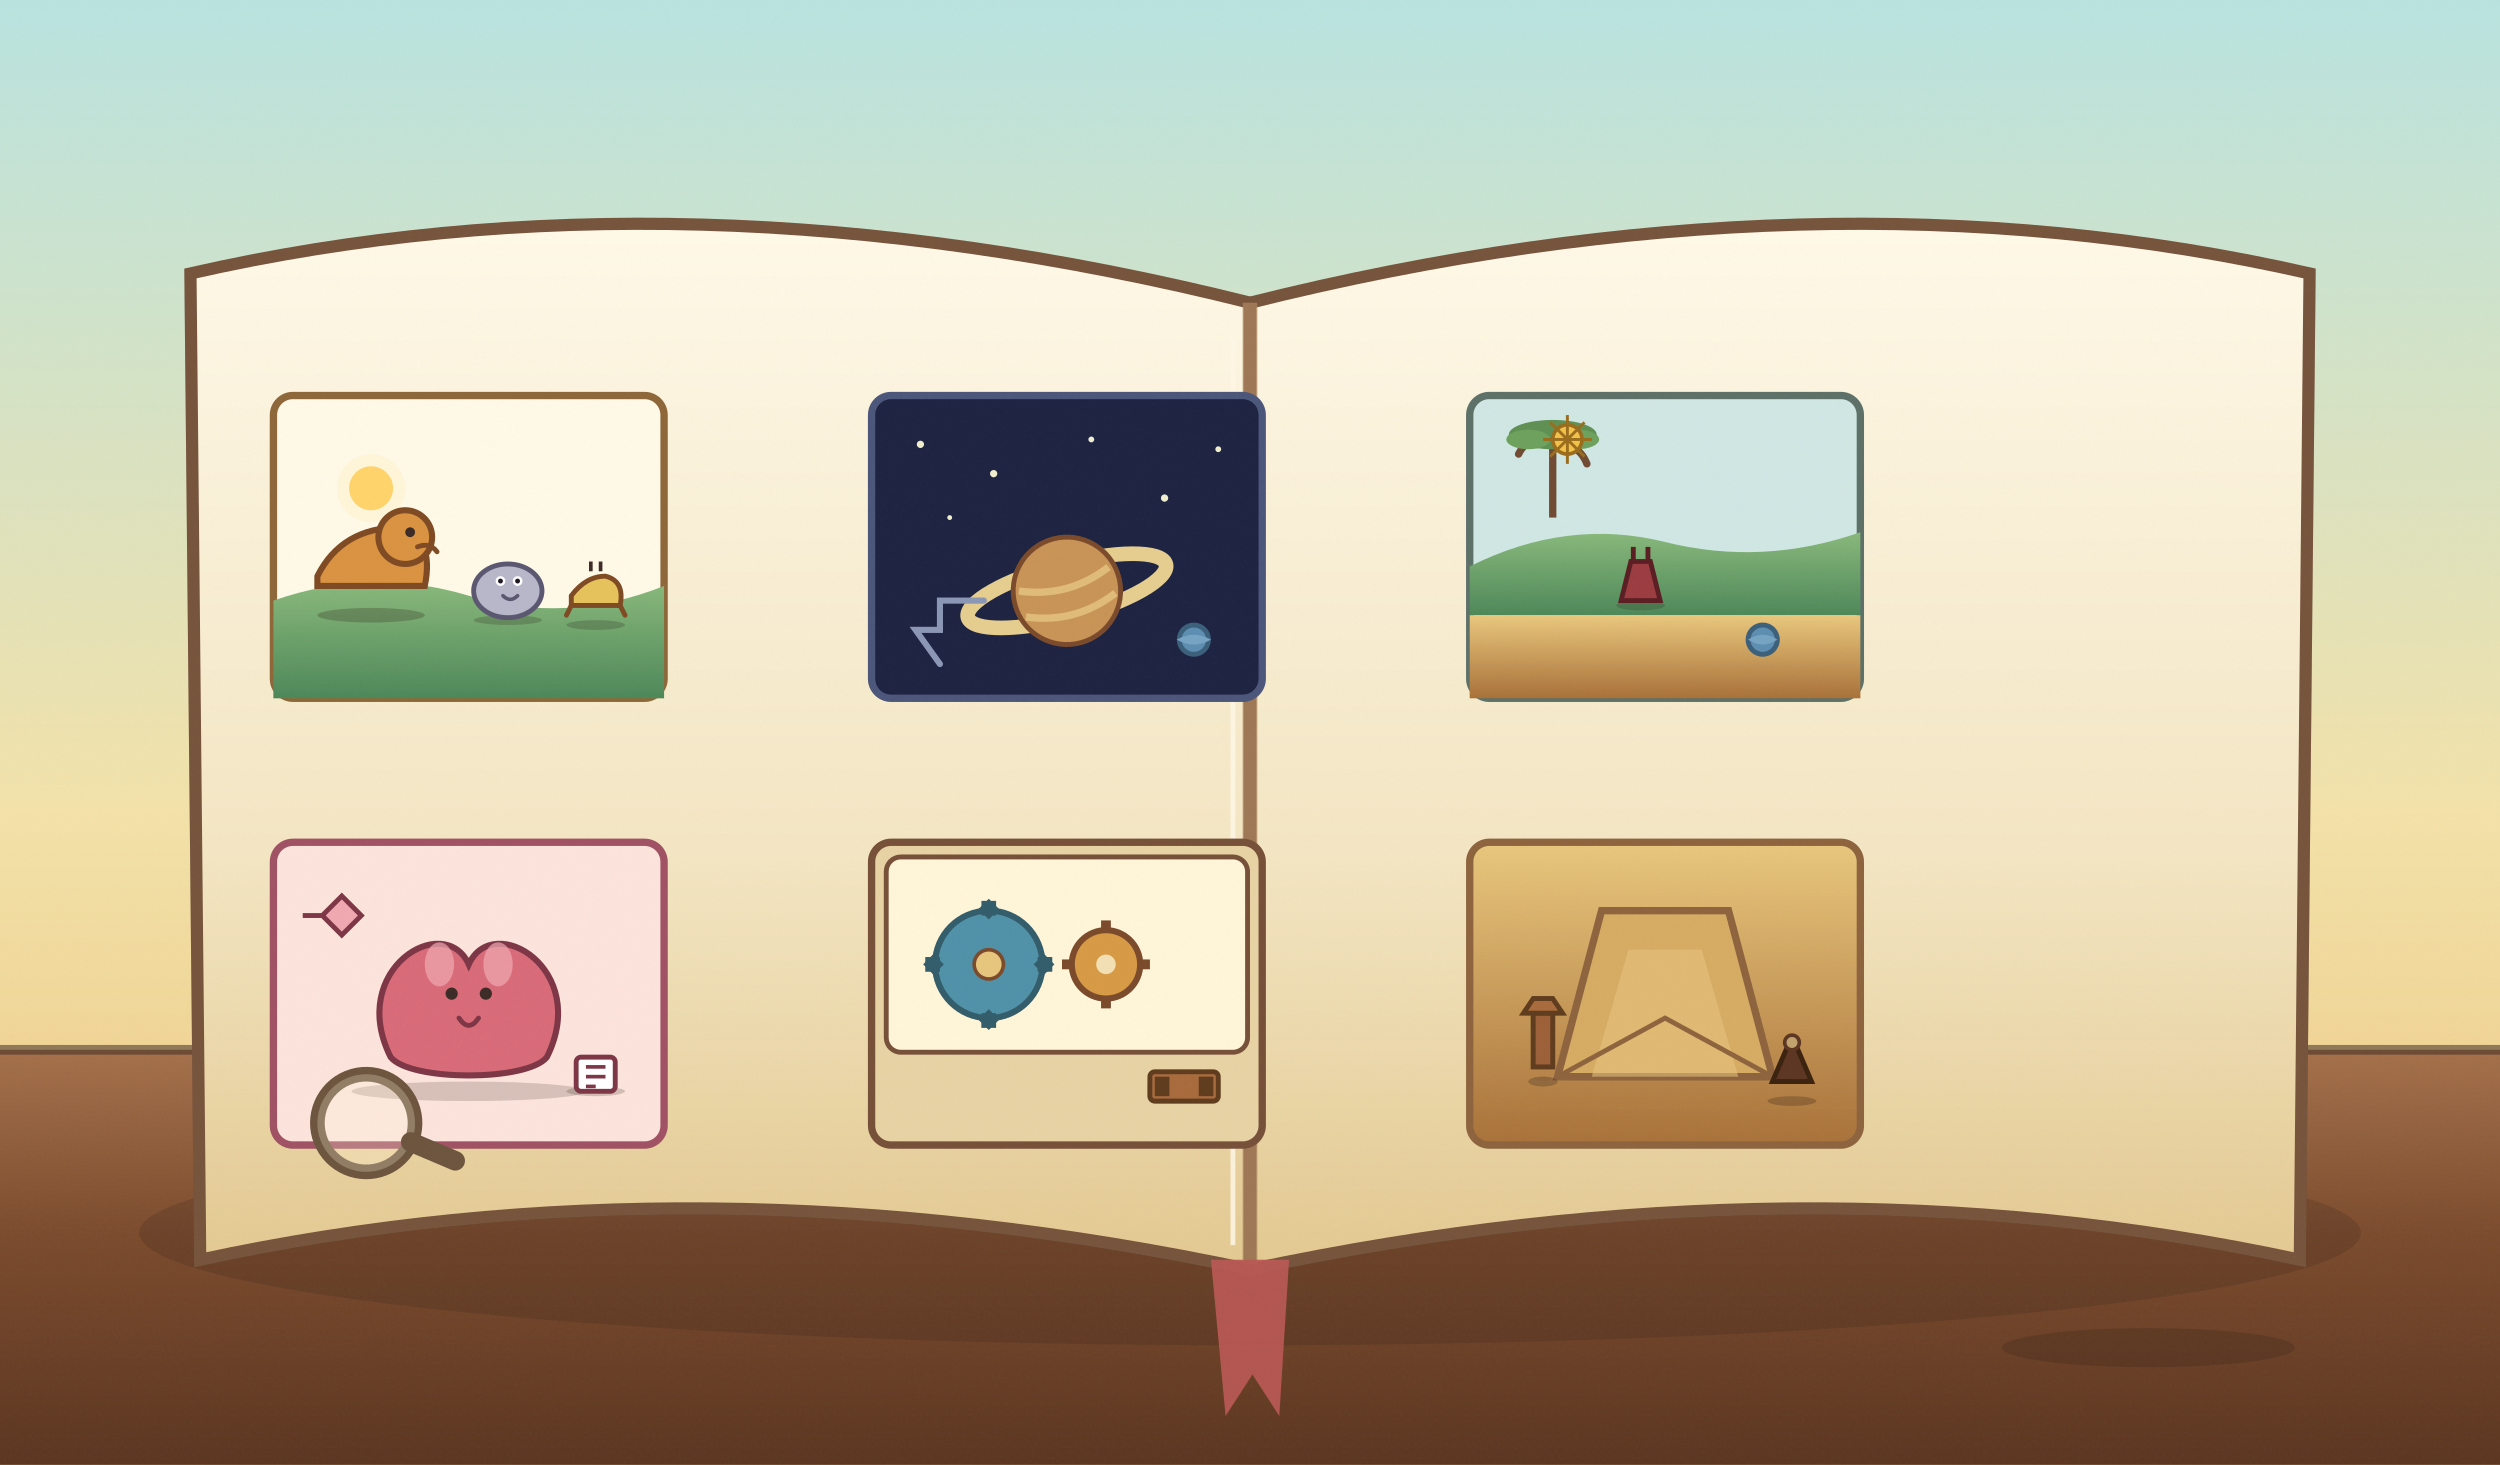
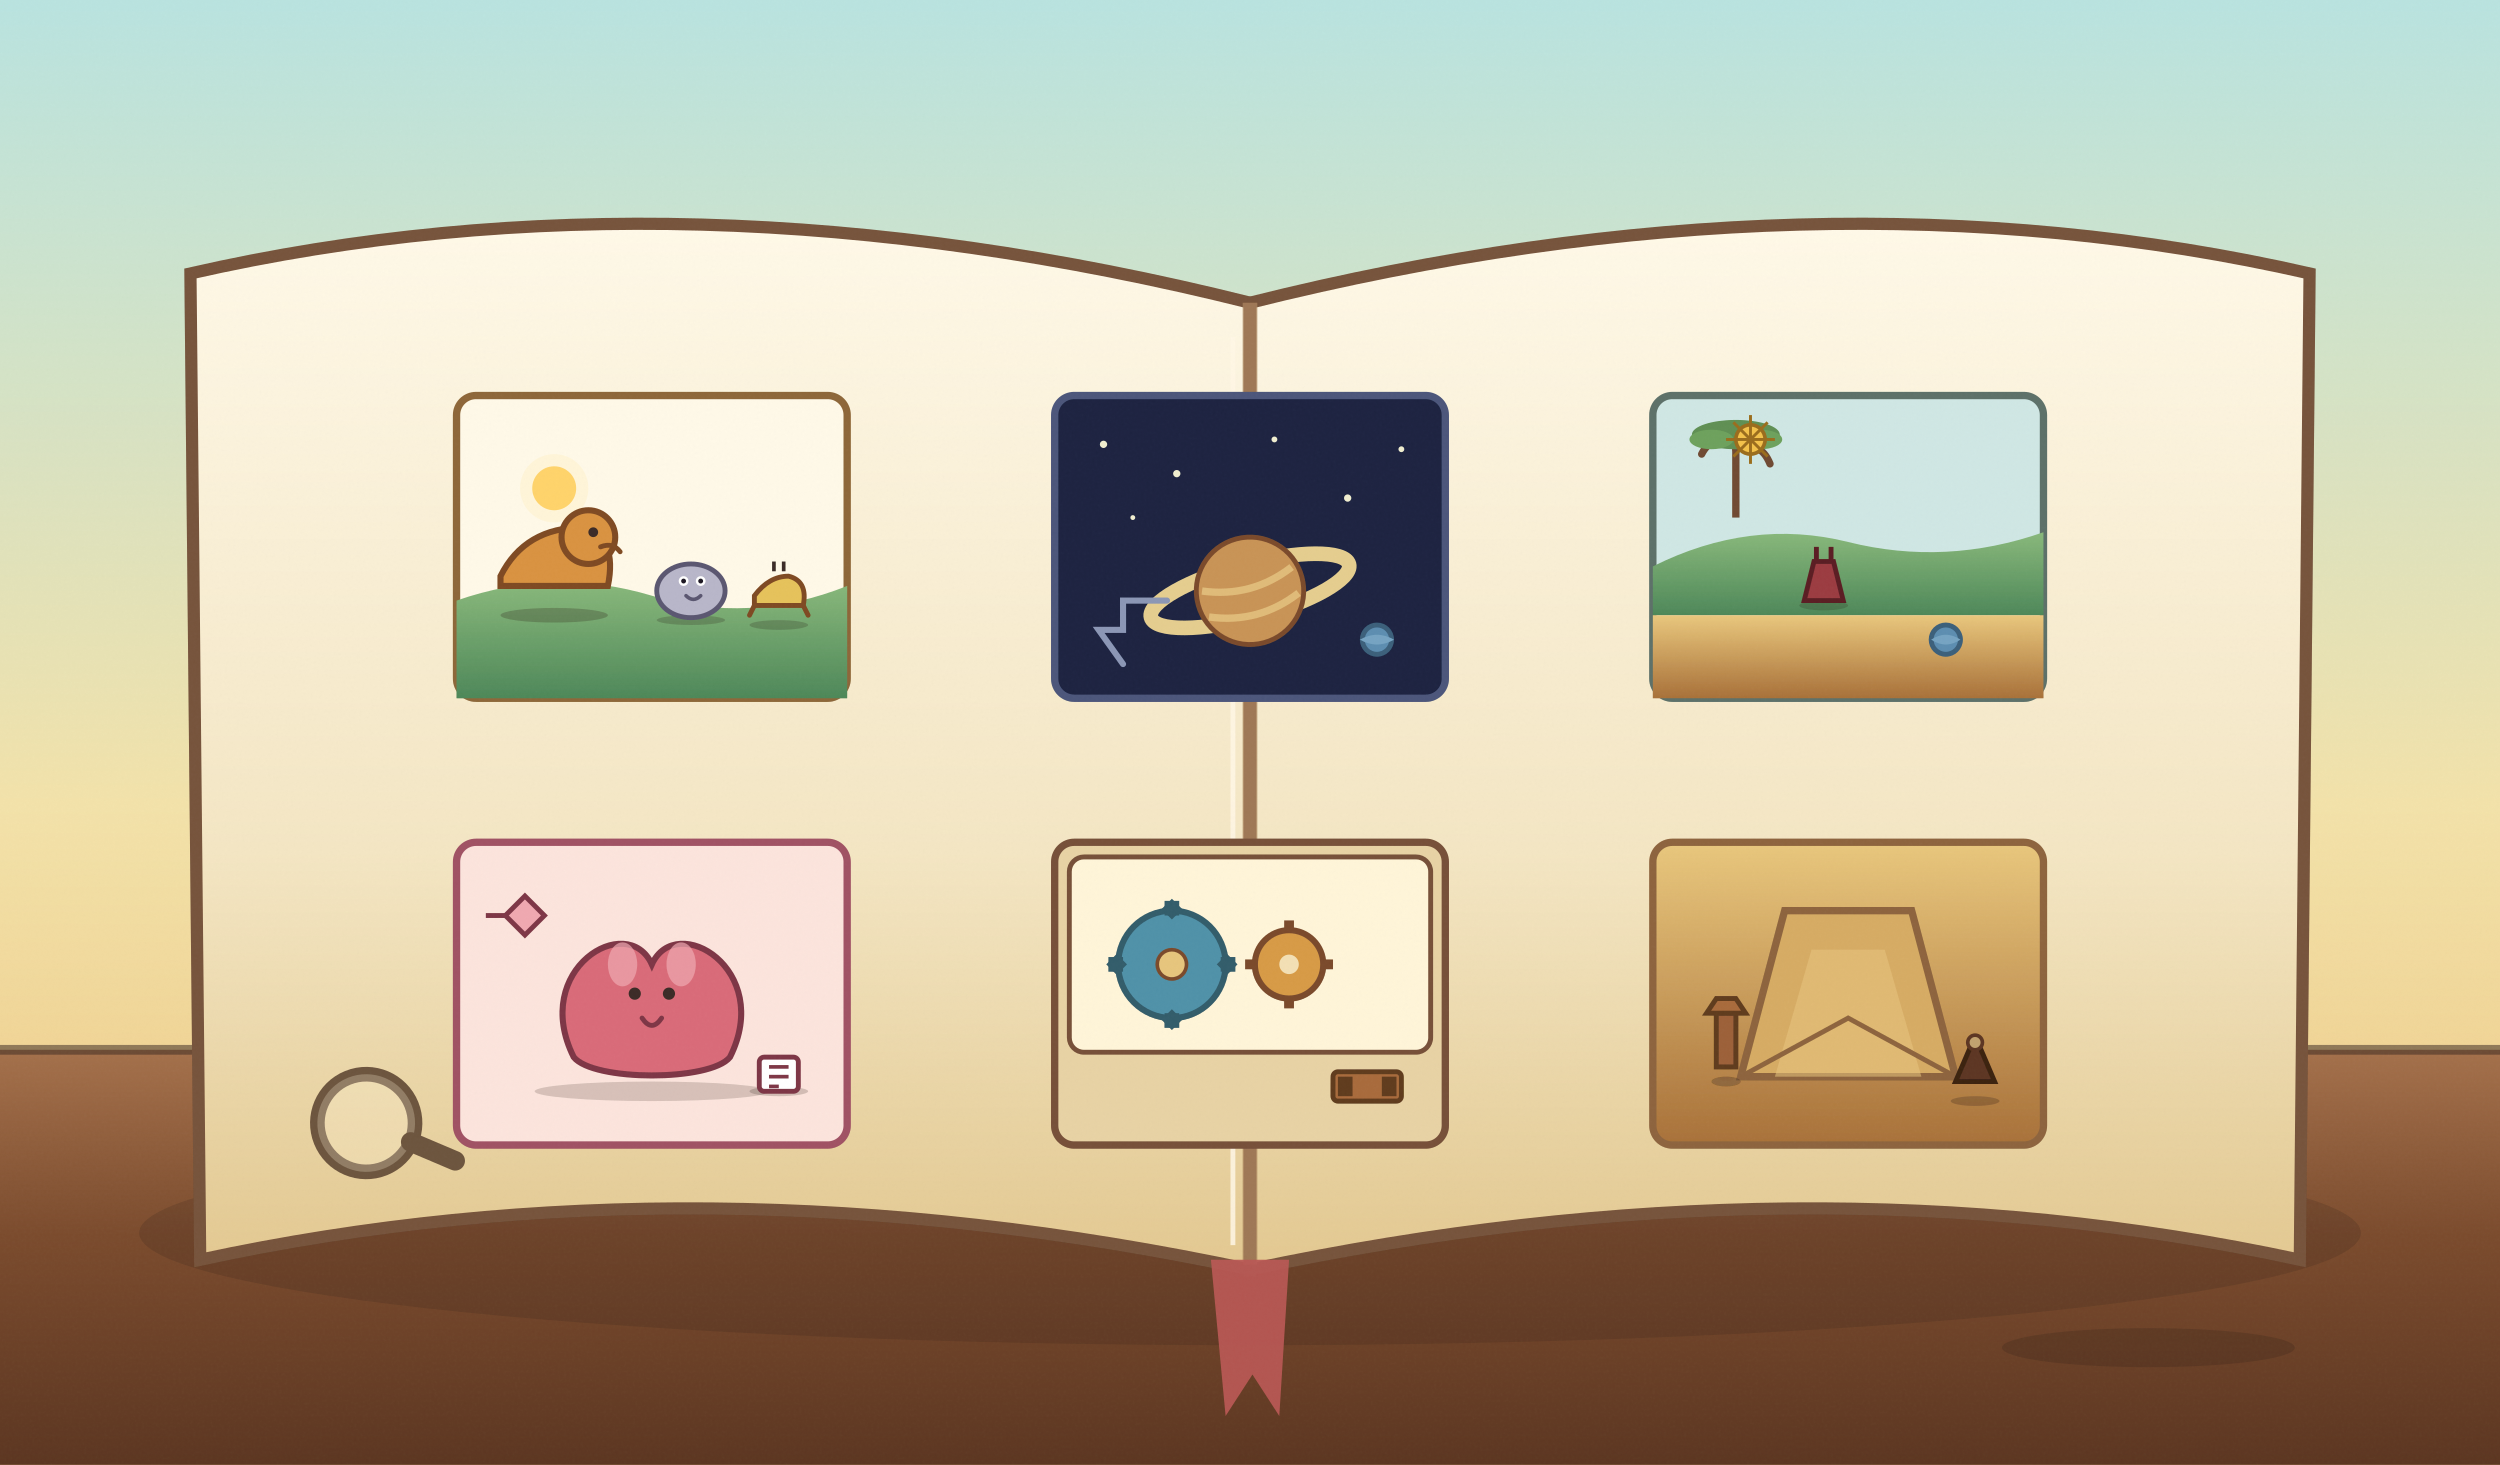
<svg xmlns="http://www.w3.org/2000/svg" width="1024" height="600" viewBox="0 0 1024 600">
  <defs>
    <filter id="softshadow" x="-20%" y="-20%" width="140%" height="160%">
      <feGaussianBlur in="SourceAlpha" stdDeviation="6" />
      <feOffset dy="9" />
      <feComponentTransfer>
        <feFuncA type="linear" slope="0.32" />
      </feComponentTransfer>
      <feComposite in2="SourceGraphic" operator="in" result="shadow" />
      <feMerge>
        <feMergeNode in="shadow" />
        <feMergeNode in="SourceGraphic" />
      </feMerge>
    </filter>
    <filter id="tightshadow" x="-10%" y="-10%" width="120%" height="140%">
      <feGaussianBlur in="SourceAlpha" stdDeviation="3" />
      <feOffset dy="4" />
      <feComponentTransfer>
        <feFuncA type="linear" slope="0.45" />
      </feComponentTransfer>
      <feComposite in2="SourceGraphic" operator="in" result="shadow" />
      <feMerge>
        <feMergeNode in="shadow" />
        <feMergeNode in="SourceGraphic" />
      </feMerge>
    </filter>
    <filter id="paperGrain">
      <feTurbulence type="fractalNoise" baseFrequency="0.85" numOctaves="2" seed="7" />
      <feColorMatrix type="saturate" values="0" />
      <feComponentTransfer>
        <feFuncA type="table" tableValues="0 0.06" />
      </feComponentTransfer>
      <feComposite in2="SourceGraphic" operator="in" />
    </filter>
    <linearGradient id="sky" x1="0" y1="0" x2="0" y2="1">
      <stop offset="0" stop-color="#b9e3df" />
      <stop offset="0.55" stop-color="#f3e2a9" />
      <stop offset="1" stop-color="#edbe75" />
    </linearGradient>
    <linearGradient id="wood" x1="0" y1="0" x2="0" y2="1">
      <stop offset="0" stop-color="#a4704a" />
      <stop offset="0.45" stop-color="#7a4a2c" />
      <stop offset="1" stop-color="#5b3520" />
    </linearGradient>
    <linearGradient id="paper" x1="0" y1="0" x2="0" y2="1">
      <stop offset="0" stop-color="#fff9e8" />
      <stop offset="0.6" stop-color="#f4e6c3" />
      <stop offset="1" stop-color="#e3c890" />
    </linearGradient>
    <radialGradient id="sun">
      <stop offset="0" stop-color="#fff5c2" />
      <stop offset="0.55" stop-color="#ffd36a" />
      <stop offset="1" stop-color="#e99a2d" />
    </radialGradient>
    <linearGradient id="grass" x1="0" y1="0" x2="0" y2="1">
      <stop offset="0" stop-color="#88b87a" />
      <stop offset="1" stop-color="#4d8758" />
    </linearGradient>
    <linearGradient id="sand" x1="0" y1="0" x2="0" y2="1">
      <stop offset="0" stop-color="#e9c77c" />
      <stop offset="1" stop-color="#a87038" />
    </linearGradient>
  </defs>
  <rect width="1024" height="600" fill="url(#sky)" />
  <rect y="430" width="1024" height="170" fill="url(#wood)" />
  <path d="M0 430H1024" stroke="#3e2b22" stroke-width="4" opacity="0.55" />
  <ellipse cx="512" cy="505" rx="455" ry="46" fill="#2a1c14" opacity="0.18" />
  <g filter="url(#softshadow)">
    <path d="M78 112 Q280 66 512 124 L512 520 Q286 472 82 516Z" fill="url(#paper)" stroke="#76523a" stroke-width="5" />
    <path d="M512 124 Q744 66 946 112 L942 516 Q738 472 512 520Z" fill="url(#paper)" stroke="#76523a" stroke-width="5" />
    <path d="M512 124V518" stroke="#a7815a" stroke-width="6" opacity="0.8" />
    <path d="M505 138V510" stroke="#fff7e5" stroke-width="2" opacity="0.85" />
  </g>
-   <g data-target="animals" data-center="192,225" transform="translate(112 162)" filter="url(#softshadow)">
+   <g data-target="animals" data-center="267,225" transform="translate(187 162)" filter="url(#softshadow)">
    <rect x="0" y="0" width="160" height="124" rx="8" fill="#fff9e8" stroke="#8d6638" stroke-width="3" />
    <path d="M0 84 Q40 70 80 82 T160 78 V124 H0Z" fill="url(#grass)" />
    <circle cx="40" cy="38" r="14" fill="#fff5d8" />
    <circle cx="40" cy="38" r="9" fill="#ffd36a" />
    <g transform="translate(40 70)">
      <ellipse cx="0" cy="20" rx="22" ry="3" fill="#2a1c14" opacity="0.25" />
      <path d="M-22 4 Q-12 -16 12 -16 Q26 -12 22 8 L-22 8Z" fill="#d9923f" stroke="#7e4920" stroke-width="2.5" />
      <circle cx="14" cy="-12" r="11" fill="#d9923f" stroke="#7e4920" stroke-width="2.5" />
      <circle cx="16" cy="-14" r="2" fill="#3a2b25" />
      <path d="M19 -8 Q24 -10 27 -6" fill="none" stroke="#7e4920" stroke-width="2" stroke-linecap="round" />
    </g>
    <g transform="translate(96 78)">
      <ellipse cx="0" cy="14" rx="14" ry="2" fill="#2a1c14" opacity="0.22" />
      <ellipse cx="0" cy="2" rx="14" ry="11" fill="#b8b6c9" stroke="#5a5670" stroke-width="2" />
      <circle cx="-3" cy="-2" r="2" fill="#fff" />
      <circle cx="-3" cy="-2" r="1" fill="#1a1620" />
      <circle cx="4" cy="-2" r="2" fill="#fff" />
      <circle cx="4" cy="-2" r="1" fill="#1a1620" />
      <path d="M-2 4 Q1 7 4 4" fill="none" stroke="#5a5670" stroke-width="1.5" stroke-linecap="round" />
    </g>
    <g transform="translate(132 82)">
      <ellipse cx="0" cy="12" rx="12" ry="2" fill="#2a1c14" opacity="0.22" />
      <path d="M-10 0 Q-4 -8 4 -8 Q12 -6 10 4 L-10 4Z" fill="#e6c25a" stroke="#7e4920" stroke-width="2" />
      <path d="M-2 -10 L-2 -14 M2 -10 L2 -14" stroke="#3a2b25" stroke-width="1.5" />
      <path d="M-10 4 L-12 8 M10 4 L12 8" stroke="#7e4920" stroke-width="2" stroke-linecap="round" />
    </g>
  </g>
-   <g data-target="space" data-center="437,225" transform="translate(357 162)" filter="url(#softshadow)">
+   <g data-target="space" data-center="512,225" transform="translate(432 162)" filter="url(#softshadow)">
    <rect x="0" y="0" width="160" height="124" rx="8" fill="#1a2240" stroke="#4b557a" stroke-width="3" />
    <g fill="#f1eecf">
      <circle cx="20" cy="20" r="1.5" />
      <circle cx="50" cy="32" r="1.5" />
      <circle cx="90" cy="18" r="1.2" />
      <circle cx="120" cy="42" r="1.5" />
      <circle cx="142" cy="22" r="1.2" />
      <circle cx="32" cy="50" r="1" />
    </g>
    <g transform="translate(80 80) rotate(-15)">
      <ellipse rx="42" ry="11" fill="none" stroke="#e5cd8e" stroke-width="6" />
      <circle r="22" fill="#c89355" stroke="#7a4a2c" stroke-width="2" />
      <path d="M-19-5 Q0 3 19-5 M-19 6 Q0 14 19 6" fill="none" stroke="#e0bb78" stroke-width="3" />
    </g>
    <g transform="translate(28 92)" stroke="#8b96b5" stroke-width="2.5" fill="none" stroke-linecap="round">
      <path d="M0 18 L-10 4 L0 4 L0 -8 L18 -8" />
    </g>
    <circle cx="132" cy="100" r="6" fill="#5b8db0" stroke="#3a5e7a" stroke-width="2" />
    <path d="M125 100 Q132 96 139 100 Q132 104 125 100" fill="#74a3c2" />
  </g>
-   <g data-target="earth" data-center="682,225" transform="translate(602 162)" filter="url(#softshadow)">
+   <g data-target="earth" data-center="757,225" transform="translate(677 162)" filter="url(#softshadow)">
    <rect x="0" y="0" width="160" height="124" rx="8" fill="#cfe7e4" stroke="#5b6f67" stroke-width="3" />
    <path d="M0 70 Q40 50 80 60 T160 56 V90 L0 90Z" fill="url(#grass)" />
    <path d="M0 90 H160 V124 H0Z" fill="url(#sand)" />
    <g transform="translate(34 50)">
      <path d="M0 0 L0 -34" stroke="#6f4a32" stroke-width="3" />
      <path d="M0 -32 Q-10 -34 -14 -26 M0 -28 Q10 -32 14 -22" fill="none" stroke="#6f4a32" stroke-width="3" stroke-linecap="round" />
      <ellipse cx="0" cy="-34" rx="18" ry="6" fill="#5e8f52" />
      <ellipse cx="-10" cy="-32" rx="9" ry="4" fill="#6da15b" />
      <ellipse cx="10" cy="-32" rx="9" ry="4" fill="#6da15b" />
    </g>
    <g transform="translate(70 84)">
      <ellipse cx="0" cy="2" rx="10" ry="2" fill="#2a1c14" opacity="0.2" />
      <path d="M-8 0 L8 0 L4 -16 L-4 -16Z" fill="#9b3a40" stroke="#5a1f23" stroke-width="2" />
      <path d="M-3 -16 L-3 -22 M3 -16 L3 -22" stroke="#5a1f23" stroke-width="2" />
    </g>
    <circle cx="120" cy="100" r="6" fill="#5b8db0" stroke="#3a5e7a" stroke-width="2" />
    <path d="M114 100 Q120 96 126 100 Q120 104 114 100" fill="#74a3c2" />
    <g transform="translate(40 18)" fill="#f3c14a" stroke="#9a6c1a" stroke-width="1.5">
      <circle r="6" />
      <path d="M0 -10 L0 10 M-10 0 L10 0 M-7 -7 L7 7 M-7 7 L7 -7" stroke-width="1.2" />
    </g>
  </g>
-   <g data-target="body" data-center="192,415" transform="translate(112 345)" filter="url(#softshadow)">
+   <g data-target="body" data-center="267,415" transform="translate(187 345)" filter="url(#softshadow)">
    <rect x="0" y="0" width="160" height="124" rx="8" fill="#fce4dc" stroke="#a05164" stroke-width="3" />
    <g transform="translate(80 60)">
      <ellipse cx="0" cy="42" rx="48" ry="4" fill="#2a1c14" opacity="0.18" />
      <path d="M-32 28 C-50 -8 -10 -32 0 -10 C10 -32 50 -8 32 28 C24 38 -24 38 -32 28Z" fill="#d96b78" stroke="#7d3645" stroke-width="2.5" />
      <ellipse cx="-12" cy="-10" rx="6" ry="9" fill="#f0a8b0" opacity="0.7" />
      <ellipse cx="12" cy="-10" rx="6" ry="9" fill="#f0a8b0" opacity="0.7" />
      <circle cx="-7" cy="2" r="2.5" fill="#3a2b25" />
      <circle cx="7" cy="2" r="2.5" fill="#3a2b25" />
      <path d="M-4 12 Q0 18 4 12" fill="none" stroke="#7d3645" stroke-width="2" stroke-linecap="round" />
    </g>
    <g transform="translate(28 30)">
      <path d="M0 8 L8 0 L0 -8 L-8 0Z" fill="#f0a8b0" stroke="#7d3645" stroke-width="2" />
      <path d="M-8 0 L-16 0" stroke="#7d3645" stroke-width="2" />
    </g>
    <g transform="translate(132 96)">
      <ellipse cx="0" cy="6" rx="12" ry="2" fill="#2a1c14" opacity="0.2" />
      <rect x="-8" y="-8" width="16" height="14" rx="2" fill="#fff" stroke="#7d3645" stroke-width="2" />
      <path d="M-4 -4 L4 -4 M-4 0 L4 0 M-4 4 L0 4" stroke="#7d3645" stroke-width="1.5" />
    </g>
  </g>
-   <g data-target="machines" data-center="437,415" transform="translate(357 345)" filter="url(#softshadow)">
+   <g data-target="machines" data-center="512,415" transform="translate(432 345)" filter="url(#softshadow)">
    <rect x="0" y="0" width="160" height="124" rx="8" fill="#e8d2a4" stroke="#765038" stroke-width="3" />
    <rect x="6" y="6" width="148" height="80" rx="6" fill="#fff5d8" stroke="#765038" stroke-width="2" />
    <g transform="translate(48 50)" filter="url(#tightshadow)">
      <circle r="22" fill="#4f91a8" stroke="#315b6a" stroke-width="2.5" />
      <g fill="#315b6a">
        <rect x="-3" y="-26" width="6" height="6" />
        <rect x="-3" y="20" width="6" height="6" />
        <rect x="-26" y="-3" width="6" height="6" />
        <rect x="20" y="-3" width="6" height="6" />
        <rect x="-19" y="-19" width="6" height="6" transform="rotate(45)" />
        <rect x="13" y="-19" width="6" height="6" transform="rotate(45)" />
        <rect x="-19" y="13" width="6" height="6" transform="rotate(45)" />
        <rect x="13" y="13" width="6" height="6" transform="rotate(45)" />
      </g>
      <circle r="6" fill="#e7c57c" stroke="#7a4a2c" stroke-width="1.5" />
    </g>
    <g transform="translate(96 50)" filter="url(#tightshadow)">
      <circle r="14" fill="#d79a44" stroke="#7a4a2c" stroke-width="2.5" />
      <g fill="#7a4a2c">
        <rect x="-2" y="-18" width="4" height="4" />
        <rect x="-2" y="14" width="4" height="4" />
        <rect x="-18" y="-2" width="4" height="4" />
        <rect x="14" y="-2" width="4" height="4" />
      </g>
      <circle r="4" fill="#f3dfb4" />
    </g>
    <g transform="translate(128 100)" filter="url(#tightshadow)">
      <rect x="-14" y="-6" width="28" height="12" rx="2" fill="#a86b3a" stroke="#5e3a1f" stroke-width="2" />
      <rect x="-12" y="-4" width="6" height="8" fill="#5e3a1f" />
      <rect x="6" y="-4" width="6" height="8" fill="#5e3a1f" />
    </g>
  </g>
-   <g data-target="history" data-center="682,415" transform="translate(602 345)" filter="url(#softshadow)">
+   <g data-target="history" data-center="757,415" transform="translate(677 345)" filter="url(#softshadow)">
    <rect x="0" y="0" width="160" height="124" rx="8" fill="url(#sand)" stroke="#8d643c" stroke-width="3" />
    <g transform="translate(80 60)" filter="url(#tightshadow)">
      <path d="M-44 36 L-26 -32 L26 -32 L44 36Z" fill="#d6ab63" stroke="#8d643c" stroke-width="3" />
      <path d="M-30 36 L-15 -16 L15 -16 L30 36Z" fill="#e8c47e" opacity="0.55" />
      <path d="M-44 36 L0 12 L44 36" fill="none" stroke="#8d643c" stroke-width="2" />
    </g>
    <g transform="translate(30 92)" filter="url(#tightshadow)">
      <ellipse cx="0" cy="6" rx="6" ry="2" fill="#2a1c14" opacity="0.25" />
      <rect x="-4" y="-22" width="8" height="22" fill="#9c6138" stroke="#5e3a1f" stroke-width="2" />
      <path d="M-8 -22 L8 -22 L4 -28 L-4 -28Z" fill="#a86b3a" stroke="#5e3a1f" stroke-width="2" />
    </g>
    <g transform="translate(132 100)">
      <ellipse cx="0" cy="6" rx="10" ry="2" fill="#2a1c14" opacity="0.25" />
      <path d="M-8 -2 L-2 -16 L2 -16 L8 -2Z" fill="#5b3520" stroke="#3a2110" stroke-width="2" />
      <circle cx="0" cy="-18" r="3" fill="#c2a26e" stroke="#5b3520" stroke-width="1.5" />
    </g>
  </g>
  <path d="M496 516 L528 516 L524 580 L513 563 L502 580Z" fill="#ba5754" opacity="0.92" />
  <ellipse cx="880" cy="552" rx="60" ry="8" fill="#2a1c14" opacity="0.22" />
  <g transform="translate(150 460) rotate(-22)">
    <circle cx="0" cy="0" r="20" fill="none" stroke="#6c543d" stroke-width="6" />
    <circle cx="0" cy="0" r="20" fill="#fff5d8" opacity="0.25" />
    <path d="M14 14 L28 28" stroke="#6c543d" stroke-width="8" stroke-linecap="round" />
  </g>
  <rect width="1024" height="600" filter="url(#paperGrain)" opacity="0.5" pointer-events="none" />
</svg>
